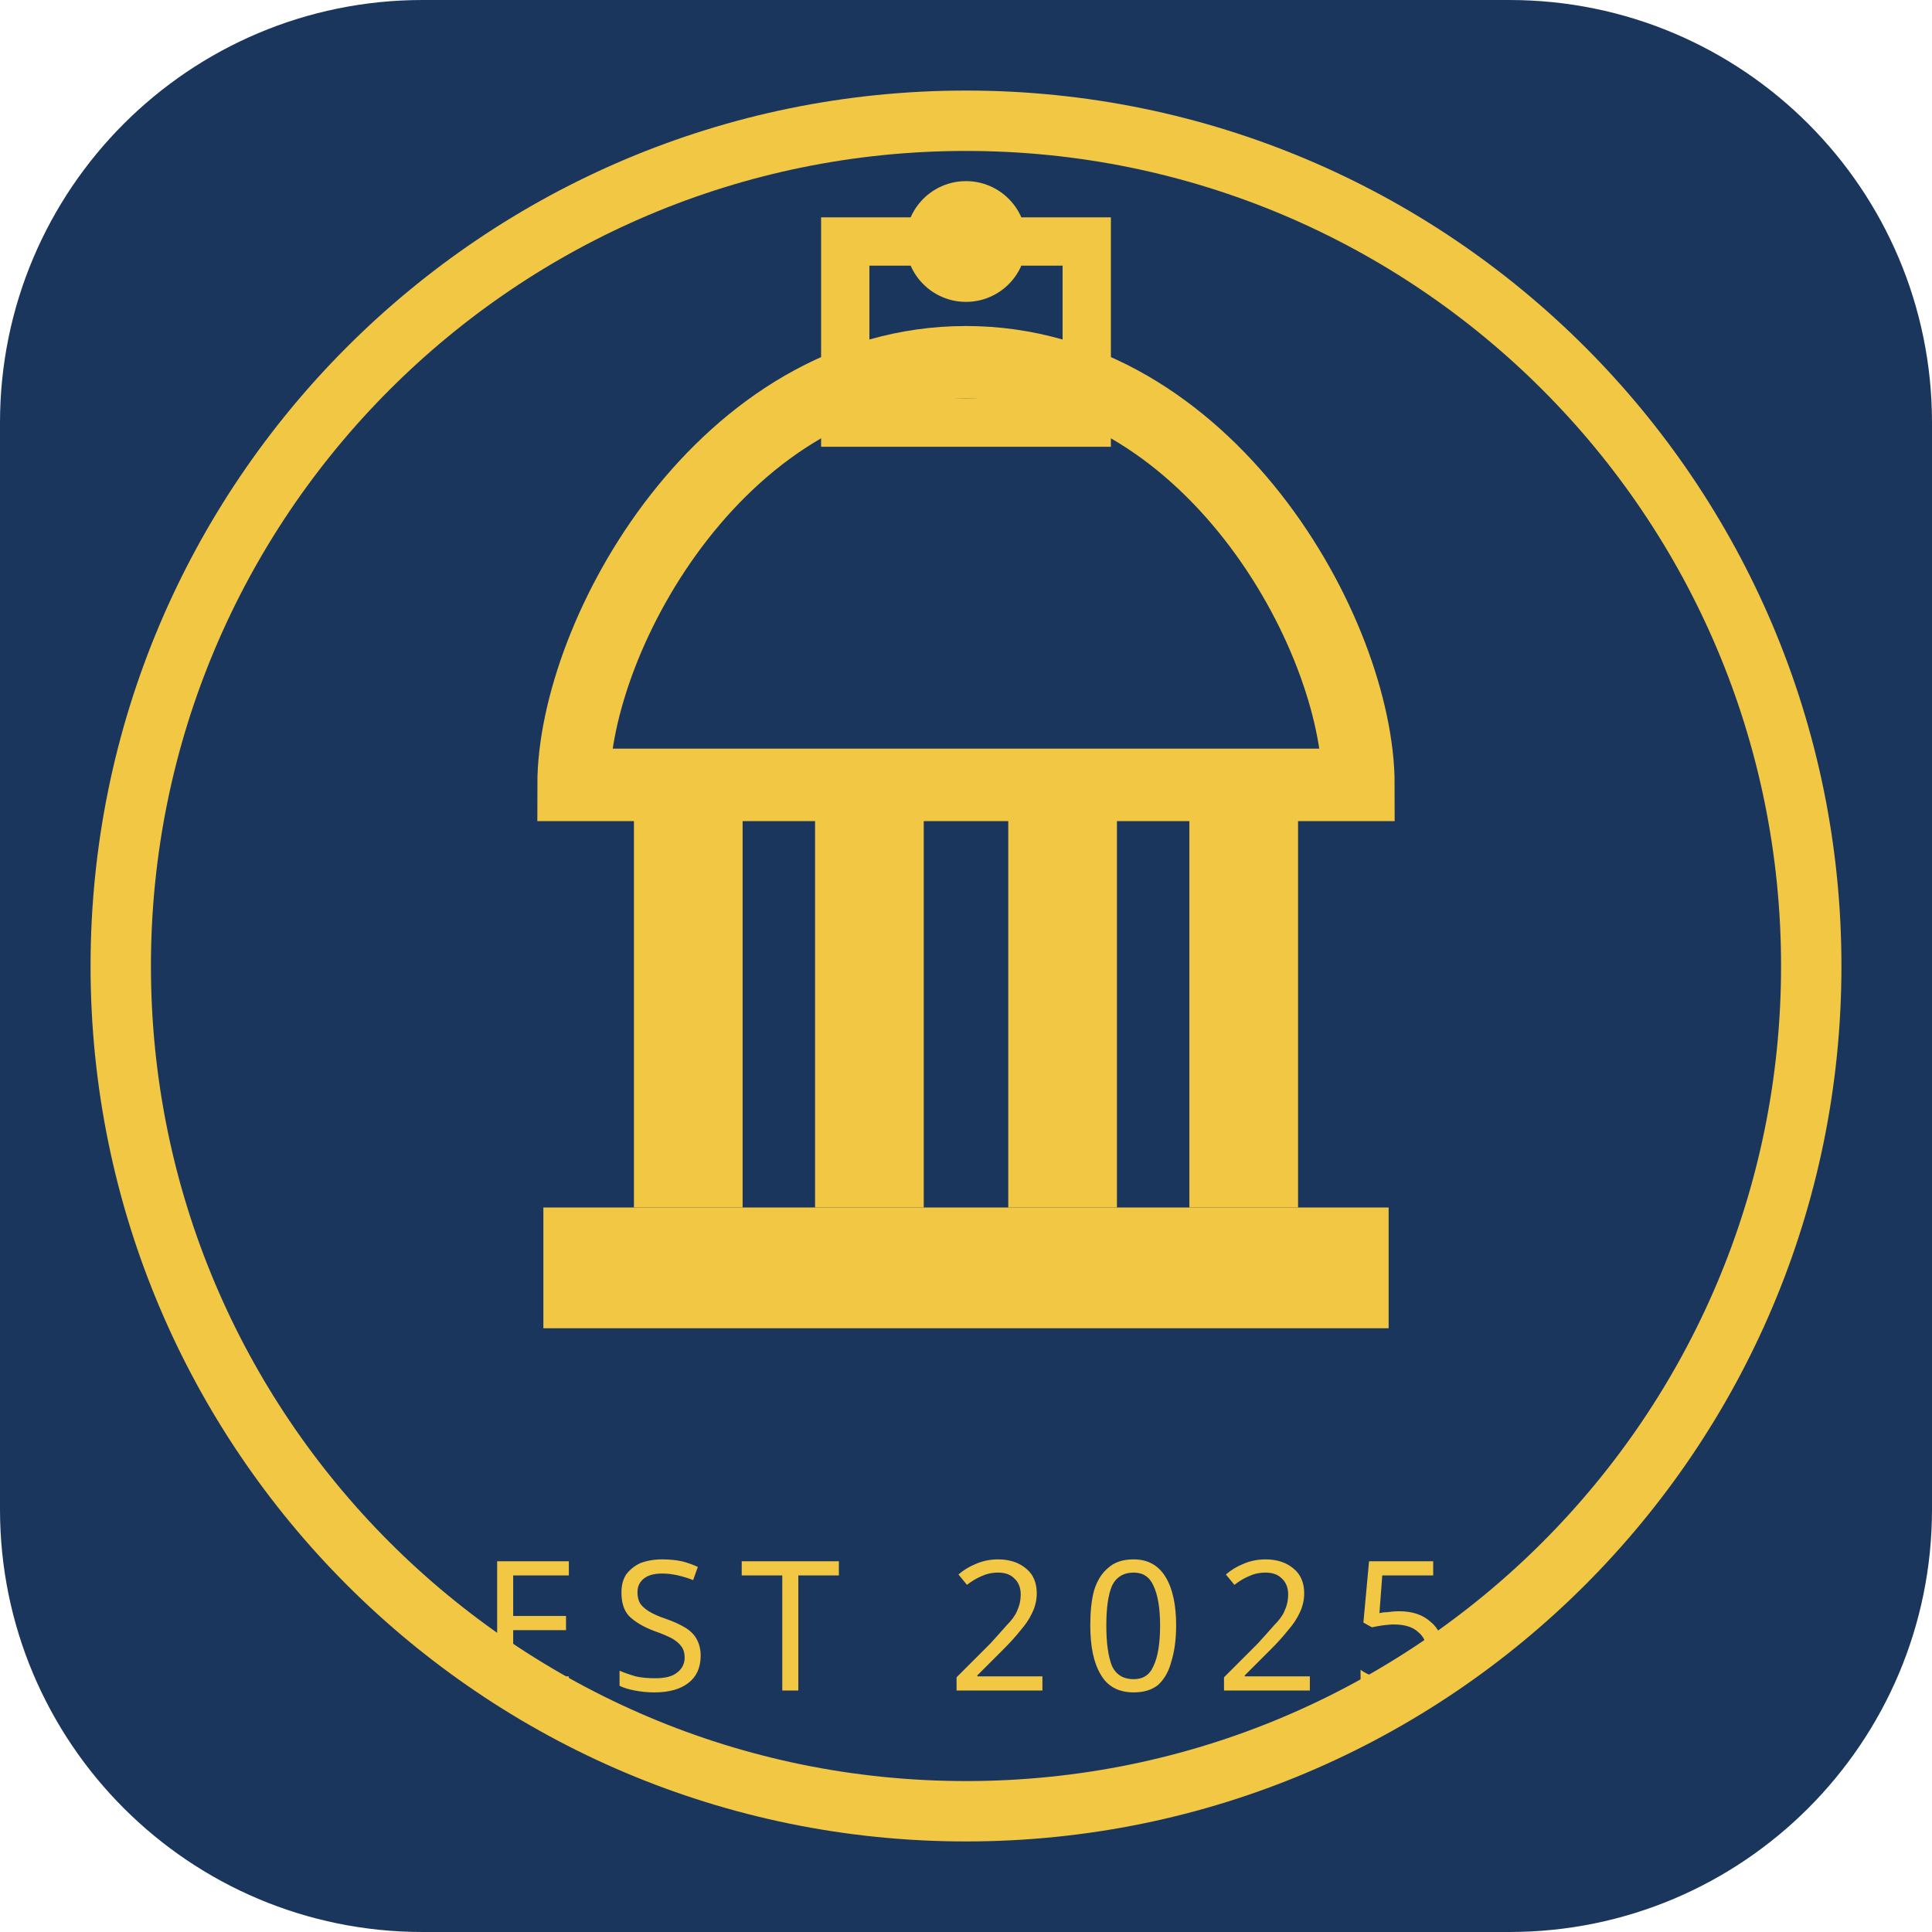
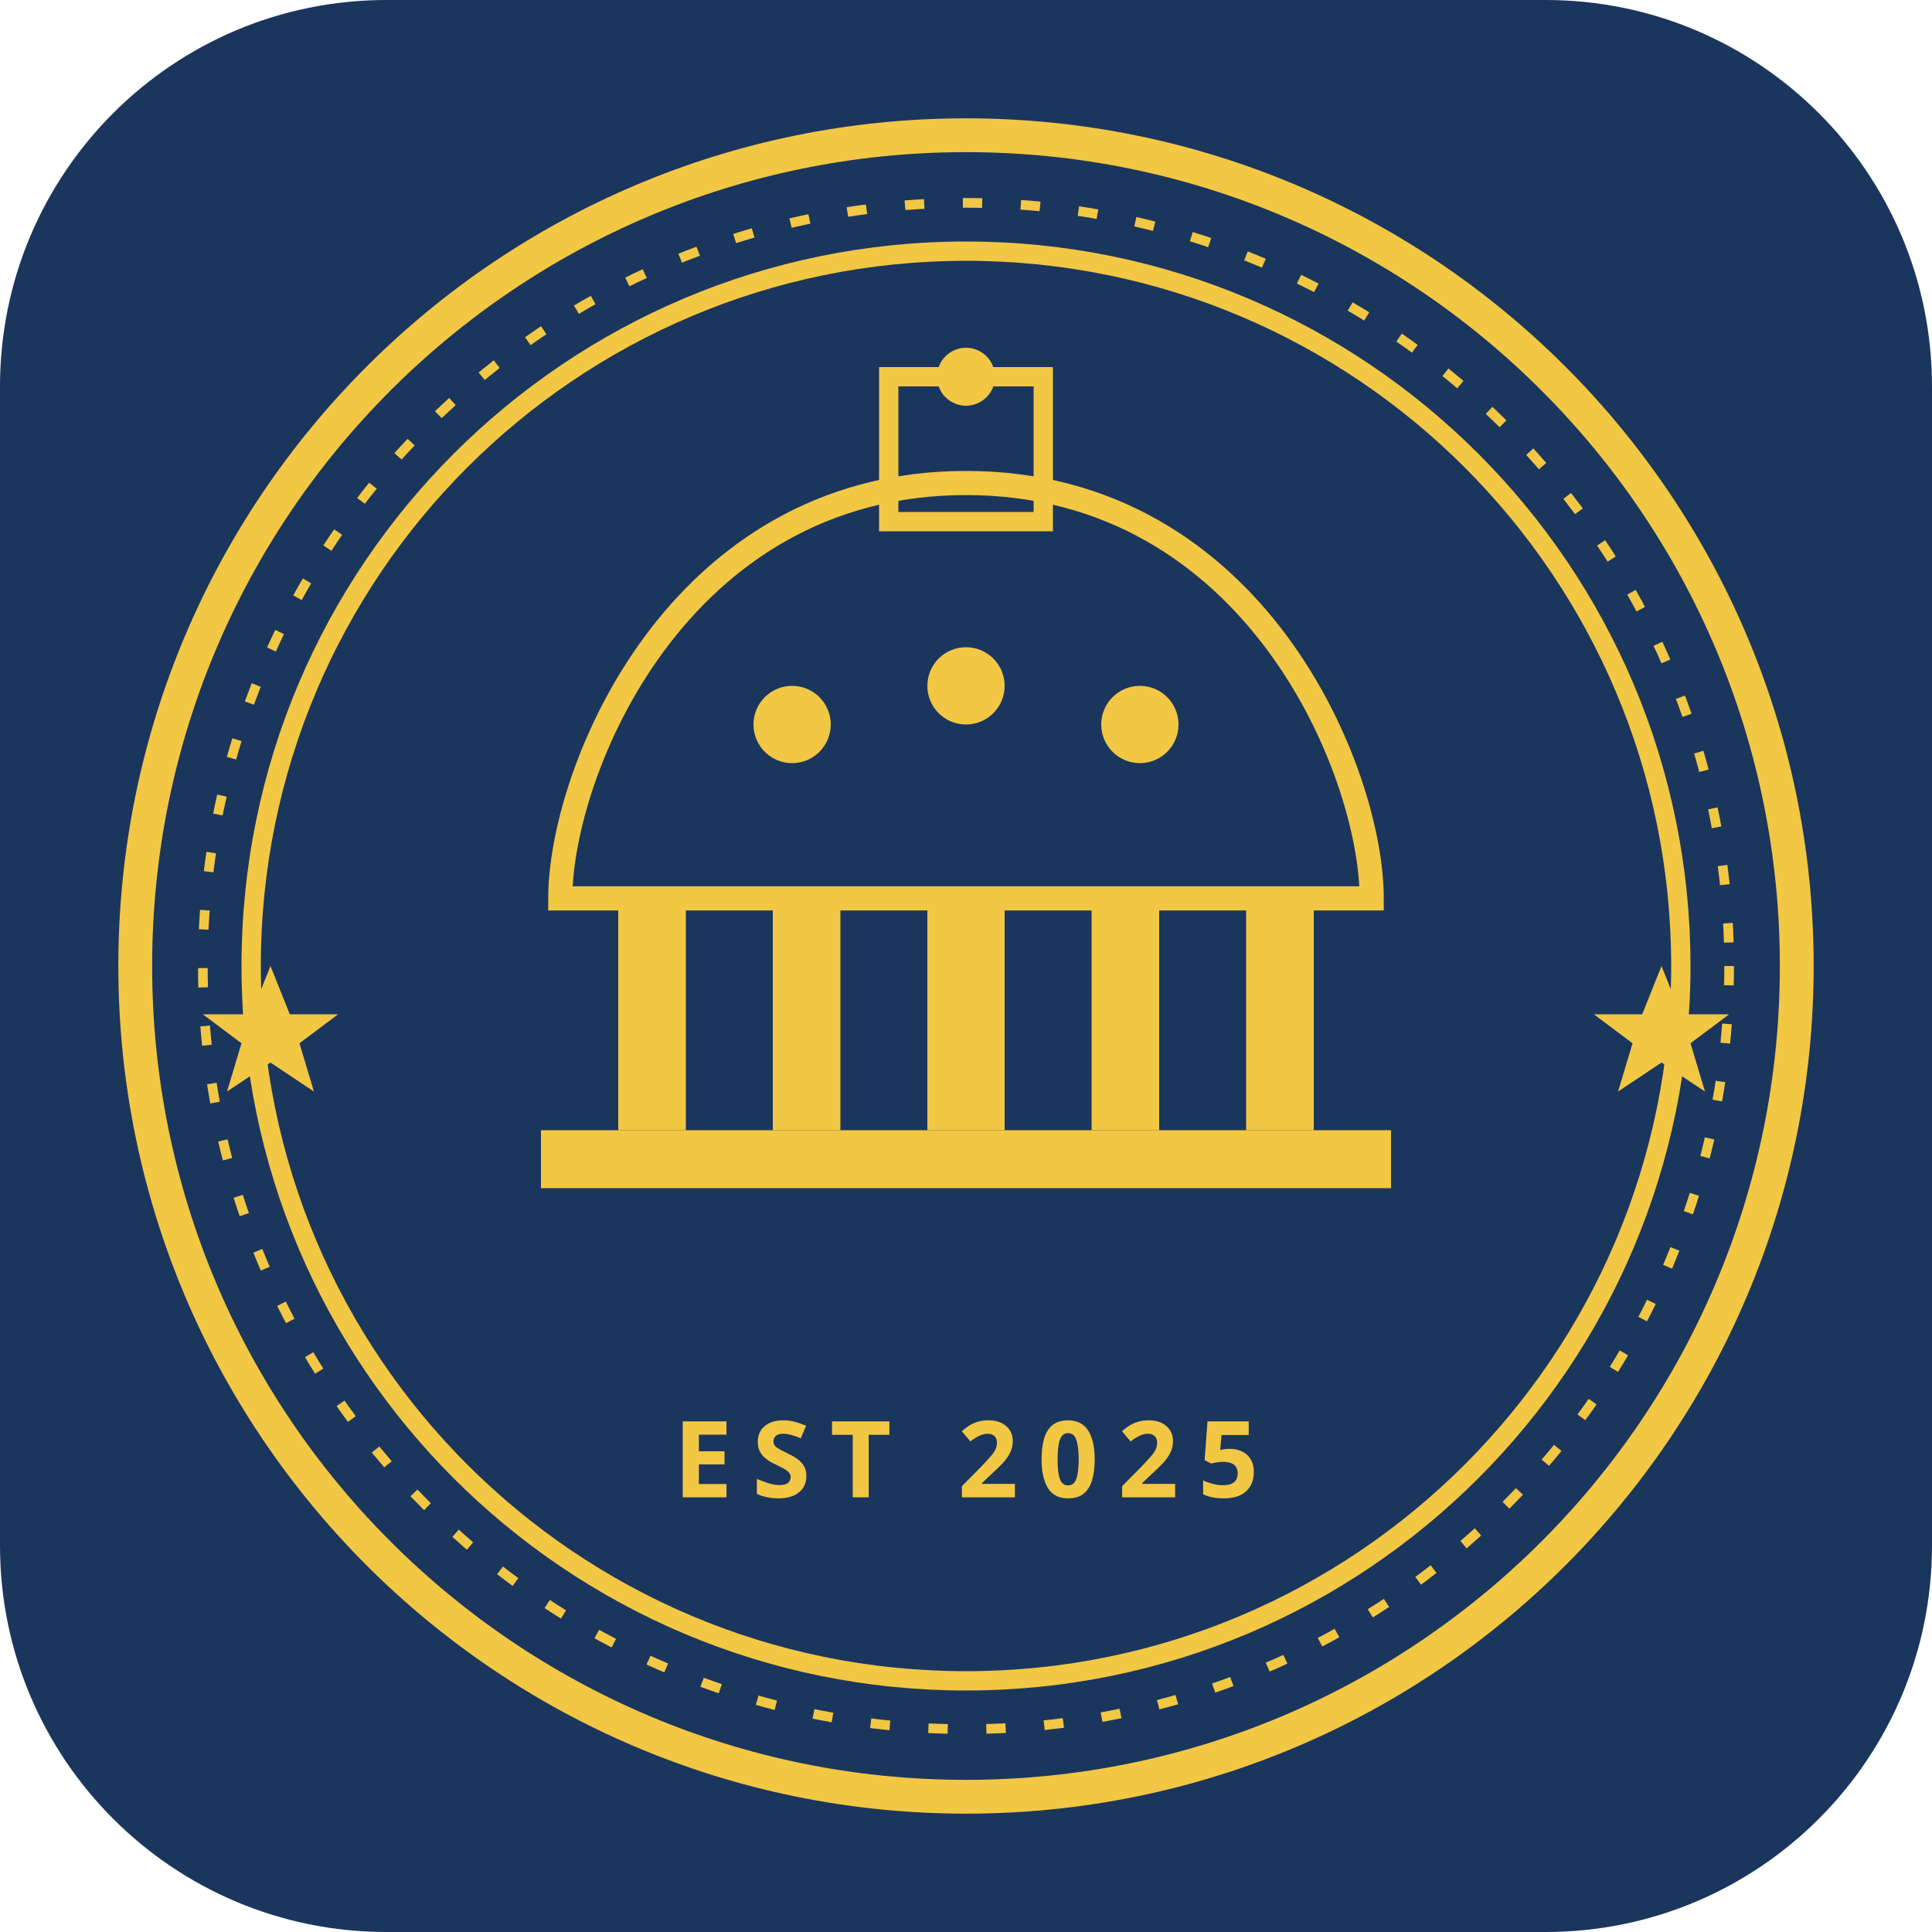
- <svg xmlns="http://www.w3.org/2000/svg" viewBox="0 0 32 32">
-   <rect width="32" height="32" rx="7" fill="#1B365D" />
-   <path d="M16 6C12 6 9.5 10.5 9.5 13H22.5C22.5 10.5 20 6 16 6Z" fill="none" stroke="#F2C744" stroke-width="1.2" />
-   <rect x="14" y="4" width="4" height="3" fill="none" stroke="#F2C744" stroke-width="0.8" />
-   <circle cx="16" cy="4" r="1" fill="#F2C744" />
-   <rect x="10.5" y="13" width="1.8" height="7" fill="#F2C744" />
-   <rect x="13.5" y="13" width="1.8" height="7" fill="#F2C744" />
-   <rect x="16.7" y="13" width="1.8" height="7" fill="#F2C744" />
-   <rect x="19.7" y="13" width="1.8" height="7" fill="#F2C744" />
-   <rect x="9" y="20" width="14" height="2" fill="#F2C744" />
-   <circle cx="16" cy="16" r="14" fill="none" stroke="#F2C744" stroke-width="1" />
-   <text x="16" y="28" text-anchor="middle" fill="#F2C744" font-family="sans-serif" font-size="3" letter-spacing="0.5">EST 2025</text>
+ <svg xmlns="http://www.w3.org/2000/svg" viewBox="0 0 200 200">
+   <rect width="200" height="200" rx="40" fill="#1B365D" />
+   <circle cx="100" cy="100" r="86" fill="none" stroke="#F2C744" stroke-width="3.5" />
+   <circle cx="100" cy="100" r="79" fill="none" stroke="#F2C744" stroke-width="1" stroke-dasharray="2 4" />
+   <circle cx="100" cy="100" r="74" fill="none" stroke="#F2C744" stroke-width="2" />
+   <g transform="translate(40, 30)">
+     <path d="M60 20 C30 20 18 50 18 63 L102 63 C102 50 90 20 60 20Z" fill="none" stroke="#F2C744" stroke-width="2.5" />
+     <rect x="52" y="9" width="16" height="15" fill="none" stroke="#F2C744" stroke-width="2" />
+     <circle cx="60" cy="9" r="3" fill="#F2C744" />
+     <circle cx="42" cy="45" r="4" fill="#F2C744" />
+     <circle cx="60" cy="41" r="4" fill="#F2C744" />
+     <circle cx="78" cy="45" r="4" fill="#F2C744" />
+     <rect x="24" y="63" width="7" height="24" fill="#F2C744" />
+     <rect x="40" y="63" width="7" height="24" fill="#F2C744" />
+     <rect x="56" y="63" width="8" height="24" fill="#F2C744" />
+     <rect x="73" y="63" width="7" height="24" fill="#F2C744" />
+     <rect x="89" y="63" width="7" height="24" fill="#F2C744" />
+     <rect x="16" y="87" width="88" height="6" fill="#F2C744" />
+   </g>
+   <g fill="#F2C744">
+     <polygon points="28,100 30,105 35,105 31,108 32.5,113 28,110 23.5,113 25,108 21,105 26,105" />
+     <polygon points="172,100 174,105 179,105 175,108 176.5,113 172,110 167.5,113 169,108 165,105 170,105" />
+   </g>
+   <text x="100" y="155" text-anchor="middle" fill="#F2C744" font-family="sans-serif" font-weight="bold" font-size="11" letter-spacing="2">EST 2025</text>
</svg>
